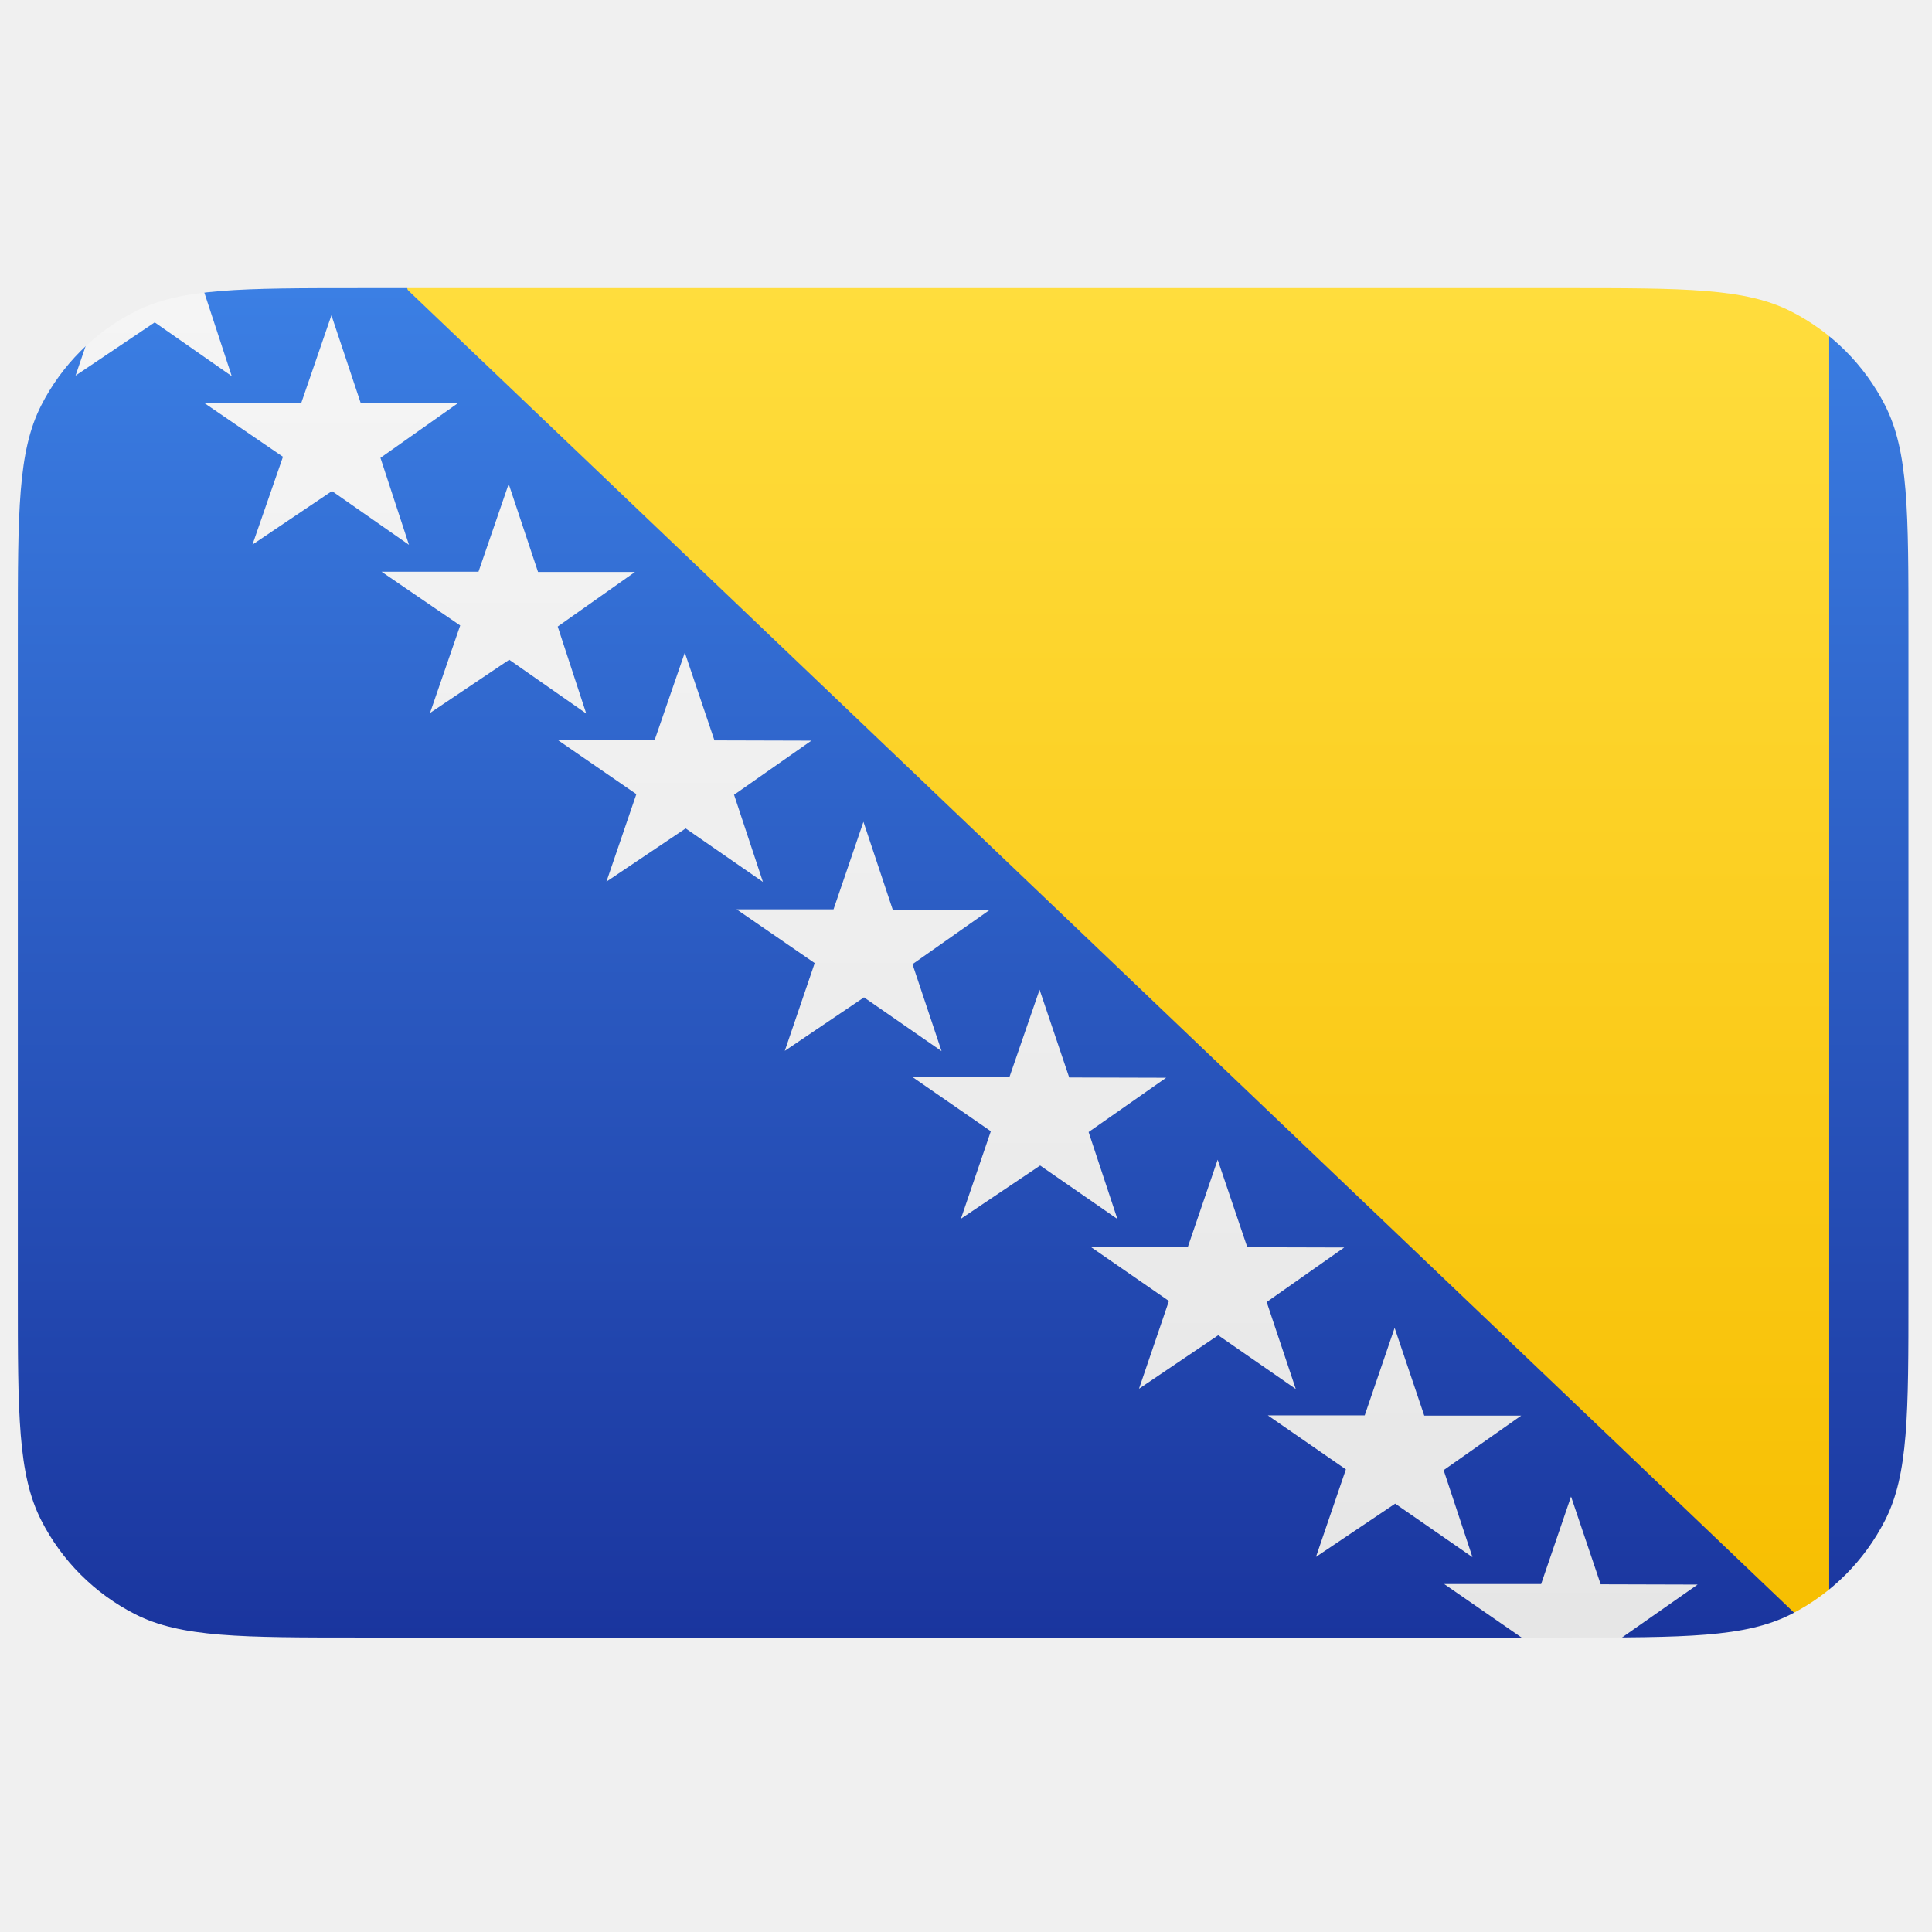
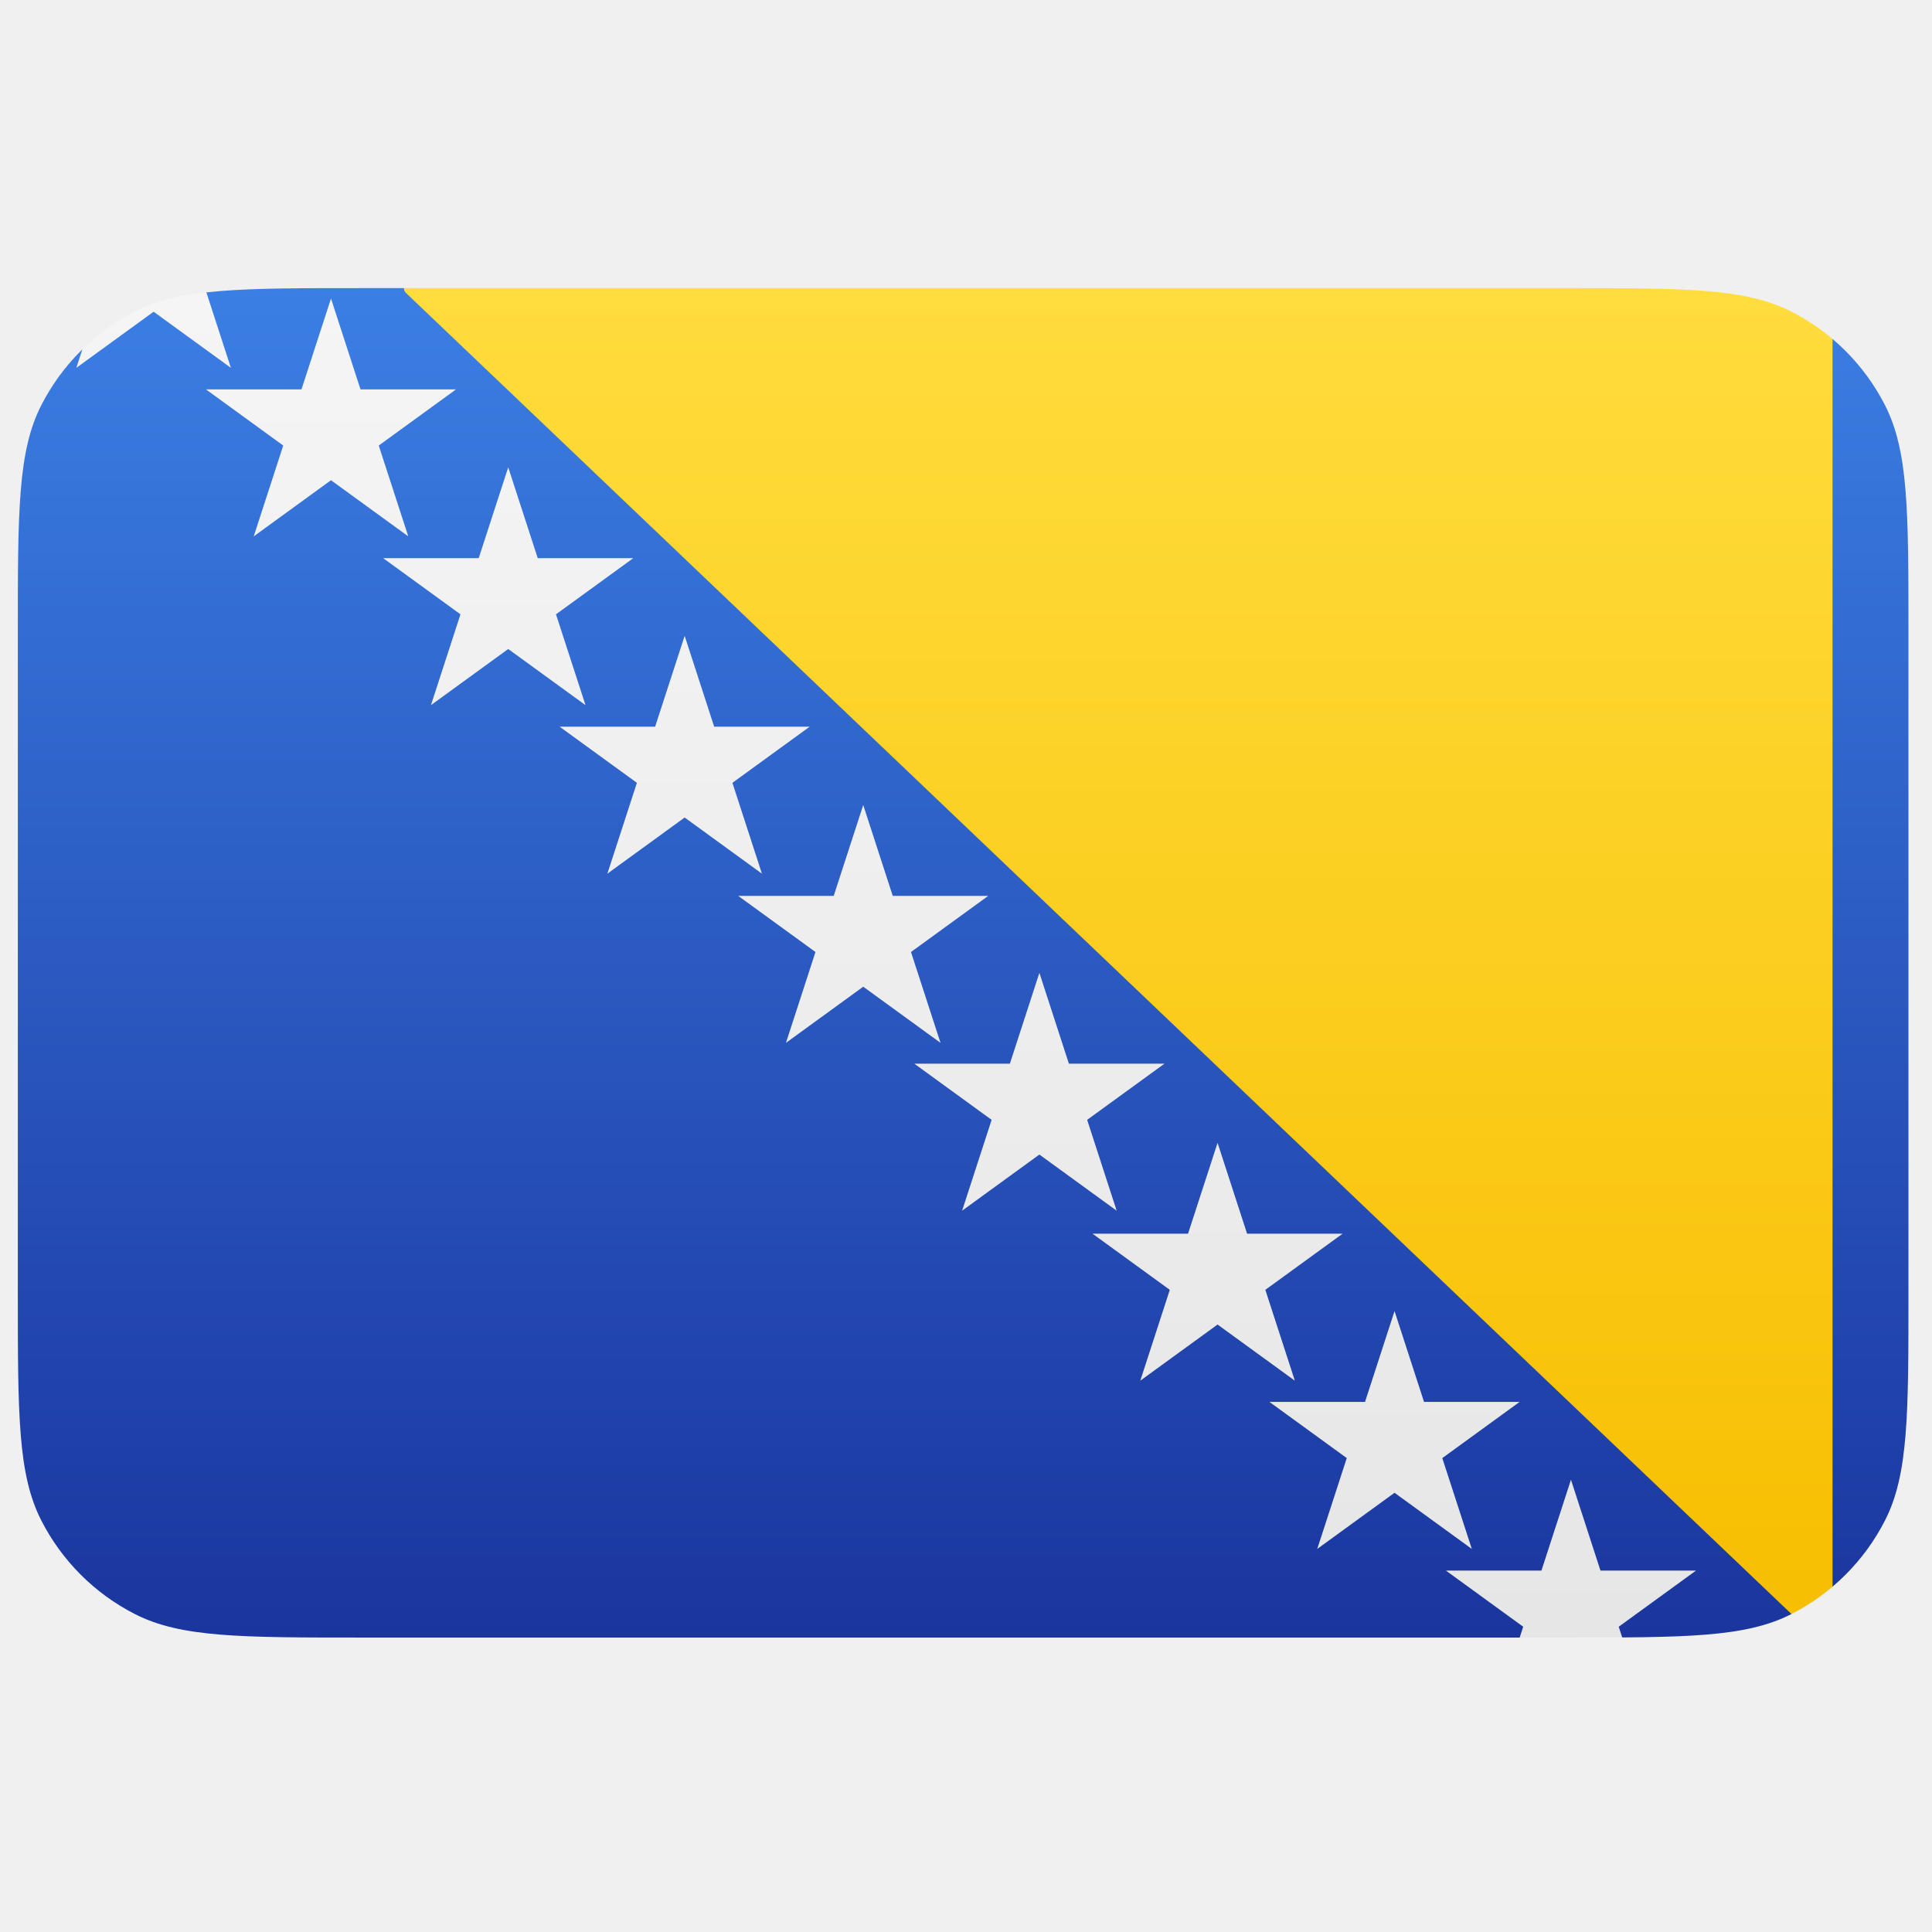
<svg xmlns="http://www.w3.org/2000/svg" viewBox="0 0 144 144" width="144" height="144">
  <defs>
    <mask id="ba-board" maskUnits="userSpaceOnUse" maskContentUnits="userSpaceOnUse" x="0" y="0" width="144" height="144" mask-type="alpha">
      <path d="M 116.645 21.474 c 8.961 0 13.441 0 16.864 1.744 a 16 16 0 0 1 6.992 6.992 c 1.744 3.423 1.744 7.903 1.744 16.864 L 142.245 96.453 c 0 8.961 0 13.441 -1.744 16.864 a 16 16 0 0 1 -6.992 6.992 c -3.423 1.744 -7.903 1.744 -16.864 1.744 L 26.929 122.053 c -8.961 0 -13.441 0 -16.864 -1.744 a 16 16 0 0 1 -6.992 -6.992 c -1.744 -3.423 -1.744 -7.903 -1.744 -16.864 L 1.329 47.075 c 0 -8.961 0 -13.441 1.744 -16.864 a 16 16 0 0 1 6.992 -6.992 c 3.423 -1.744 7.903 -1.744 16.864 -1.744 Z" fill="#FFFFFF" />
    </mask>
-     <linearGradient id="ba-white" x1="72" y1="21.474" x2="72" y2="122.053" gradientUnits="userSpaceOnUse">
-       <stop stop-color="#F5F5F5" />
-       <stop offset="1" stop-color="#E6E6E6" />
-     </linearGradient>
    <linearGradient id="ba-blue" x1="72" y1="21.474" x2="72" y2="122.053" gradientUnits="userSpaceOnUse">
      <stop stop-color="#3B7FE4" />
      <stop offset="1" stop-color="#1A359E" />
    </linearGradient>
    <linearGradient id="ba-yellow" x1="72" y1="21.474" x2="72" y2="122.053" gradientUnits="userSpaceOnUse">
      <stop stop-color="#FFDD3D" />
      <stop offset="1" stop-color="#F7BE00" />
    </linearGradient>
+     <linearGradient id="ba-white" x1="72" y1="21.474" x2="72" y2="122.053" gradientUnits="userSpaceOnUse">
+       <stop stop-color="#F5F5F5" />
+       <stop offset="1" stop-color="#E6E6E6" />
+     </linearGradient>
  </defs>
  <g mask="url(#ba-board)">
-     <path d="M1.329 21.474h140.916v100.578h-140.916Z" fill="url(#ba-white)" stroke="url(#ba-white)" stroke-width=".5" stroke-linejoin="round" />
-     <path d="M 1.336,21.474 l 140.902,0 l 0,100.578 L 1.336,122.053 z" fill="url(#ba-blue)" fill-rule="evenodd" stroke="url(#ba-blue)" stroke-width=".5" stroke-linejoin="round" />
-     <path d="m 30.606,21.474 l 105.481,100.637 L 136.087,21.533 z" fill="url(#ba-yellow)" fill-rule="evenodd" stroke="url(#ba-yellow)" stroke-width=".5" stroke-linejoin="round" />
-     <path d="M 109.748,116.061 L 103.989,112.073 l -5.904,3.968 l 2.229,-6.522 l -5.821,-4.027 l 7.225,0 l 2.229,-6.522 l 2.209,6.542 l 7.225,0 l -5.78,4.066 z m 16.782,2.043 l -7.225,-0.02 l -2.209,-6.542 l -2.229,6.522 l -7.225,0 l 5.821,4.027 l -2.229,6.522 l 5.904,-3.968 l 5.78,3.988 l -2.167,-6.483 z M 94.411,97.046 l 5.78,-4.066 l -7.225,-0.02 l -2.209,-6.522 l -2.229,6.522 l -7.225,-0.02 l 5.821,4.027 l -2.229,6.542 l 5.904,-3.988 l 5.78,4.007 z m -13.273,-12.67 l 5.78,-4.047 l -7.225,-0.02 l -2.209,-6.542 l -2.25,6.522 l -7.204,0 l 5.821,4.027 l -2.229,6.522 l 5.904,-3.968 l 5.759,3.988 z m -13.149,-12.494 l 5.78,-4.066 l -7.225,0 L 64.356,61.254 l -2.229,6.522 l -7.225,0 l 5.821,4.007 l -2.229,6.542 l 5.904,-3.988 l 5.78,4.007 l -2.167,-6.483 z m -13.293,-12.631 l 5.78,-4.047 l -7.225,-0.02 l -2.209,-6.542 l -2.25,6.522 l -7.204,0 L 47.43,59.191 l -2.229,6.522 l 5.904,-3.968 l 5.759,3.988 l -2.147,-6.483 z m -13.128,-12.553 l 5.759,-4.066 l -7.225,0 L 37.914,36.07 L 35.664,42.612 L 28.439,42.612 L 34.301,46.619 l -2.25,6.522 L 37.955,49.173 l 5.738,4.007 z m -13.211,-12.572 l 5.759,-4.066 l -7.225,0 L 24.703,23.498 L 22.453,30.039 l -7.225,0 L 21.09,34.047 l -2.271,6.542 L 24.744,36.6 l 5.738,4.007 z m -13.211,-12.572 L 20.884,17.487 l -7.225,0 l -2.209,-6.542 L 9.242,17.467 l -7.225,0 L 7.859,21.474 l -2.229,6.522 L 11.533,24.028 l 5.738,4.007 z" fill="url(#ba-white)" fill-rule="evenodd" />
+     <path d="M 1.329 21.474 h 140.916 v 100.578 h -140.916 Z" fill="url(#ba-blue)" stroke="url(#ba-blue)" stroke_width="0.5" stroke-linejoin="round" />
+     <path d="M 30.606 21.474 L 136.087 122.053 L 136.087 21.474 Z" fill="url(#ba-yellow)" stroke="url(#ba-yellow)" stroke_width="0.4" stroke-linejoin="round" />
+     <path d="M 11.45 9.69 L 13.65 16.462 L 20.77 16.462 L 15.01 20.647 L 17.21 27.418 L 11.45 23.233 L 5.69 27.418 L 7.89 20.647 L 2.13 16.462 L 9.25 16.462 Z M 24.67 22.25 L 26.87 29.022 L 33.99 29.022 L 28.23 33.207 L 30.43 39.978 L 24.67 35.793 L 18.91 39.978 L 21.11 33.207 L 15.35 29.022 L 22.47 29.022 Z M 37.88 34.83 L 40.08 41.602 L 47.2 41.602 L 41.44 45.787 L 43.64 52.558 L 37.88 48.373 L 32.12 52.558 L 34.32 45.787 L 28.56 41.602 L 35.68 41.602 Z M 51.03 47.39 L 53.23 54.162 L 60.35 54.162 L 54.59 58.347 L 56.79 65.118 L 51.03 60.933 L 45.27 65.118 L 47.47 58.347 L 41.71 54.162 L 48.83 54.162 Z M 64.34 60 L 66.54 66.772 L 73.66 66.772 L 67.9 70.957 L 70.1 77.728 L 64.34 73.543 L 58.58 77.728 L 60.78 70.957 L 55.02 66.772 L 62.14 66.772 Z M 77.47 72.51 L 79.67 79.282 L 86.79 79.282 L 81.03 83.467 L 83.23 90.238 L 77.47 86.053 L 71.71 90.238 L 73.91 83.467 L 68.15 79.282 L 75.27 79.282 Z M 90.75 85.18 L 92.95 91.952 L 100.07 91.952 L 94.31 96.137 L 96.51 102.908 L 90.75 98.723 L 84.99 102.908 L 87.19 96.137 L 81.43 91.952 L 88.55 91.952 Z M 103.94 97.72 L 106.14 104.492 L 113.26 104.492 L 107.5 108.677 L 109.7 115.448 L 103.94 111.263 L 98.18 115.448 L 100.38 108.677 L 94.62 104.492 L 101.74 104.492 Z M 117.09 110.29 L 119.29 117.062 L 126.41 117.062 L 120.65 121.247 L 122.85 128.018 L 117.09 123.833 L 111.33 128.018 L 113.53 121.247 L 107.77 117.062 L 114.89 117.062 Z" fill="url(#ba-white)" />
  </g>
</svg>
